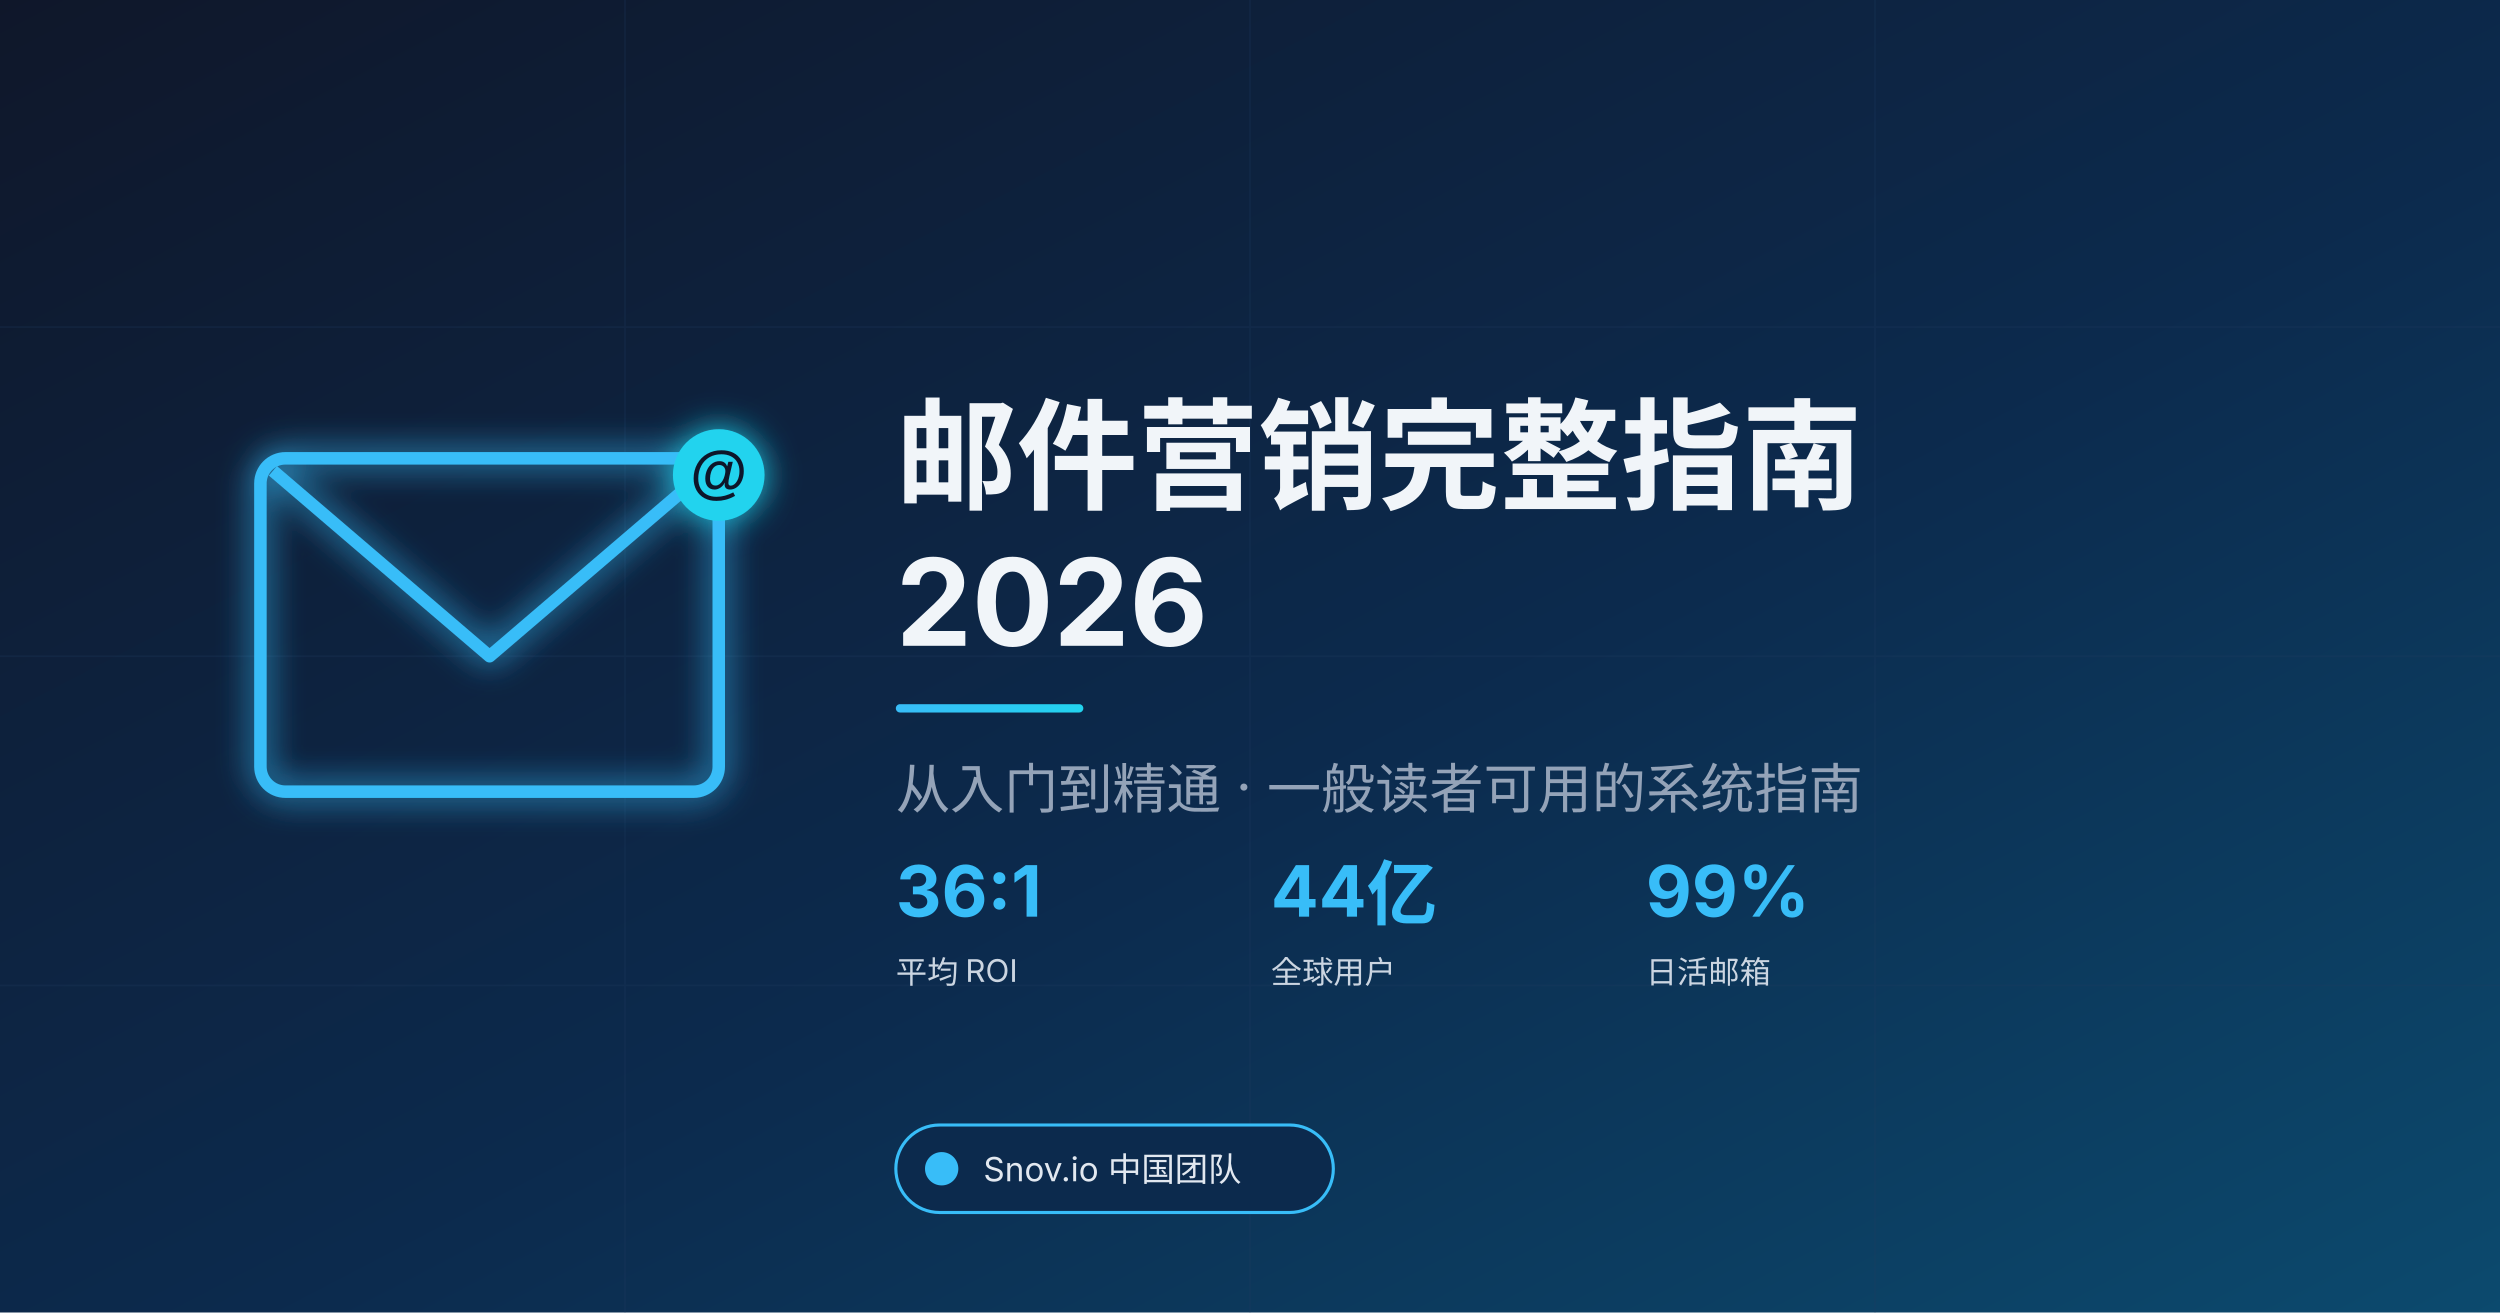
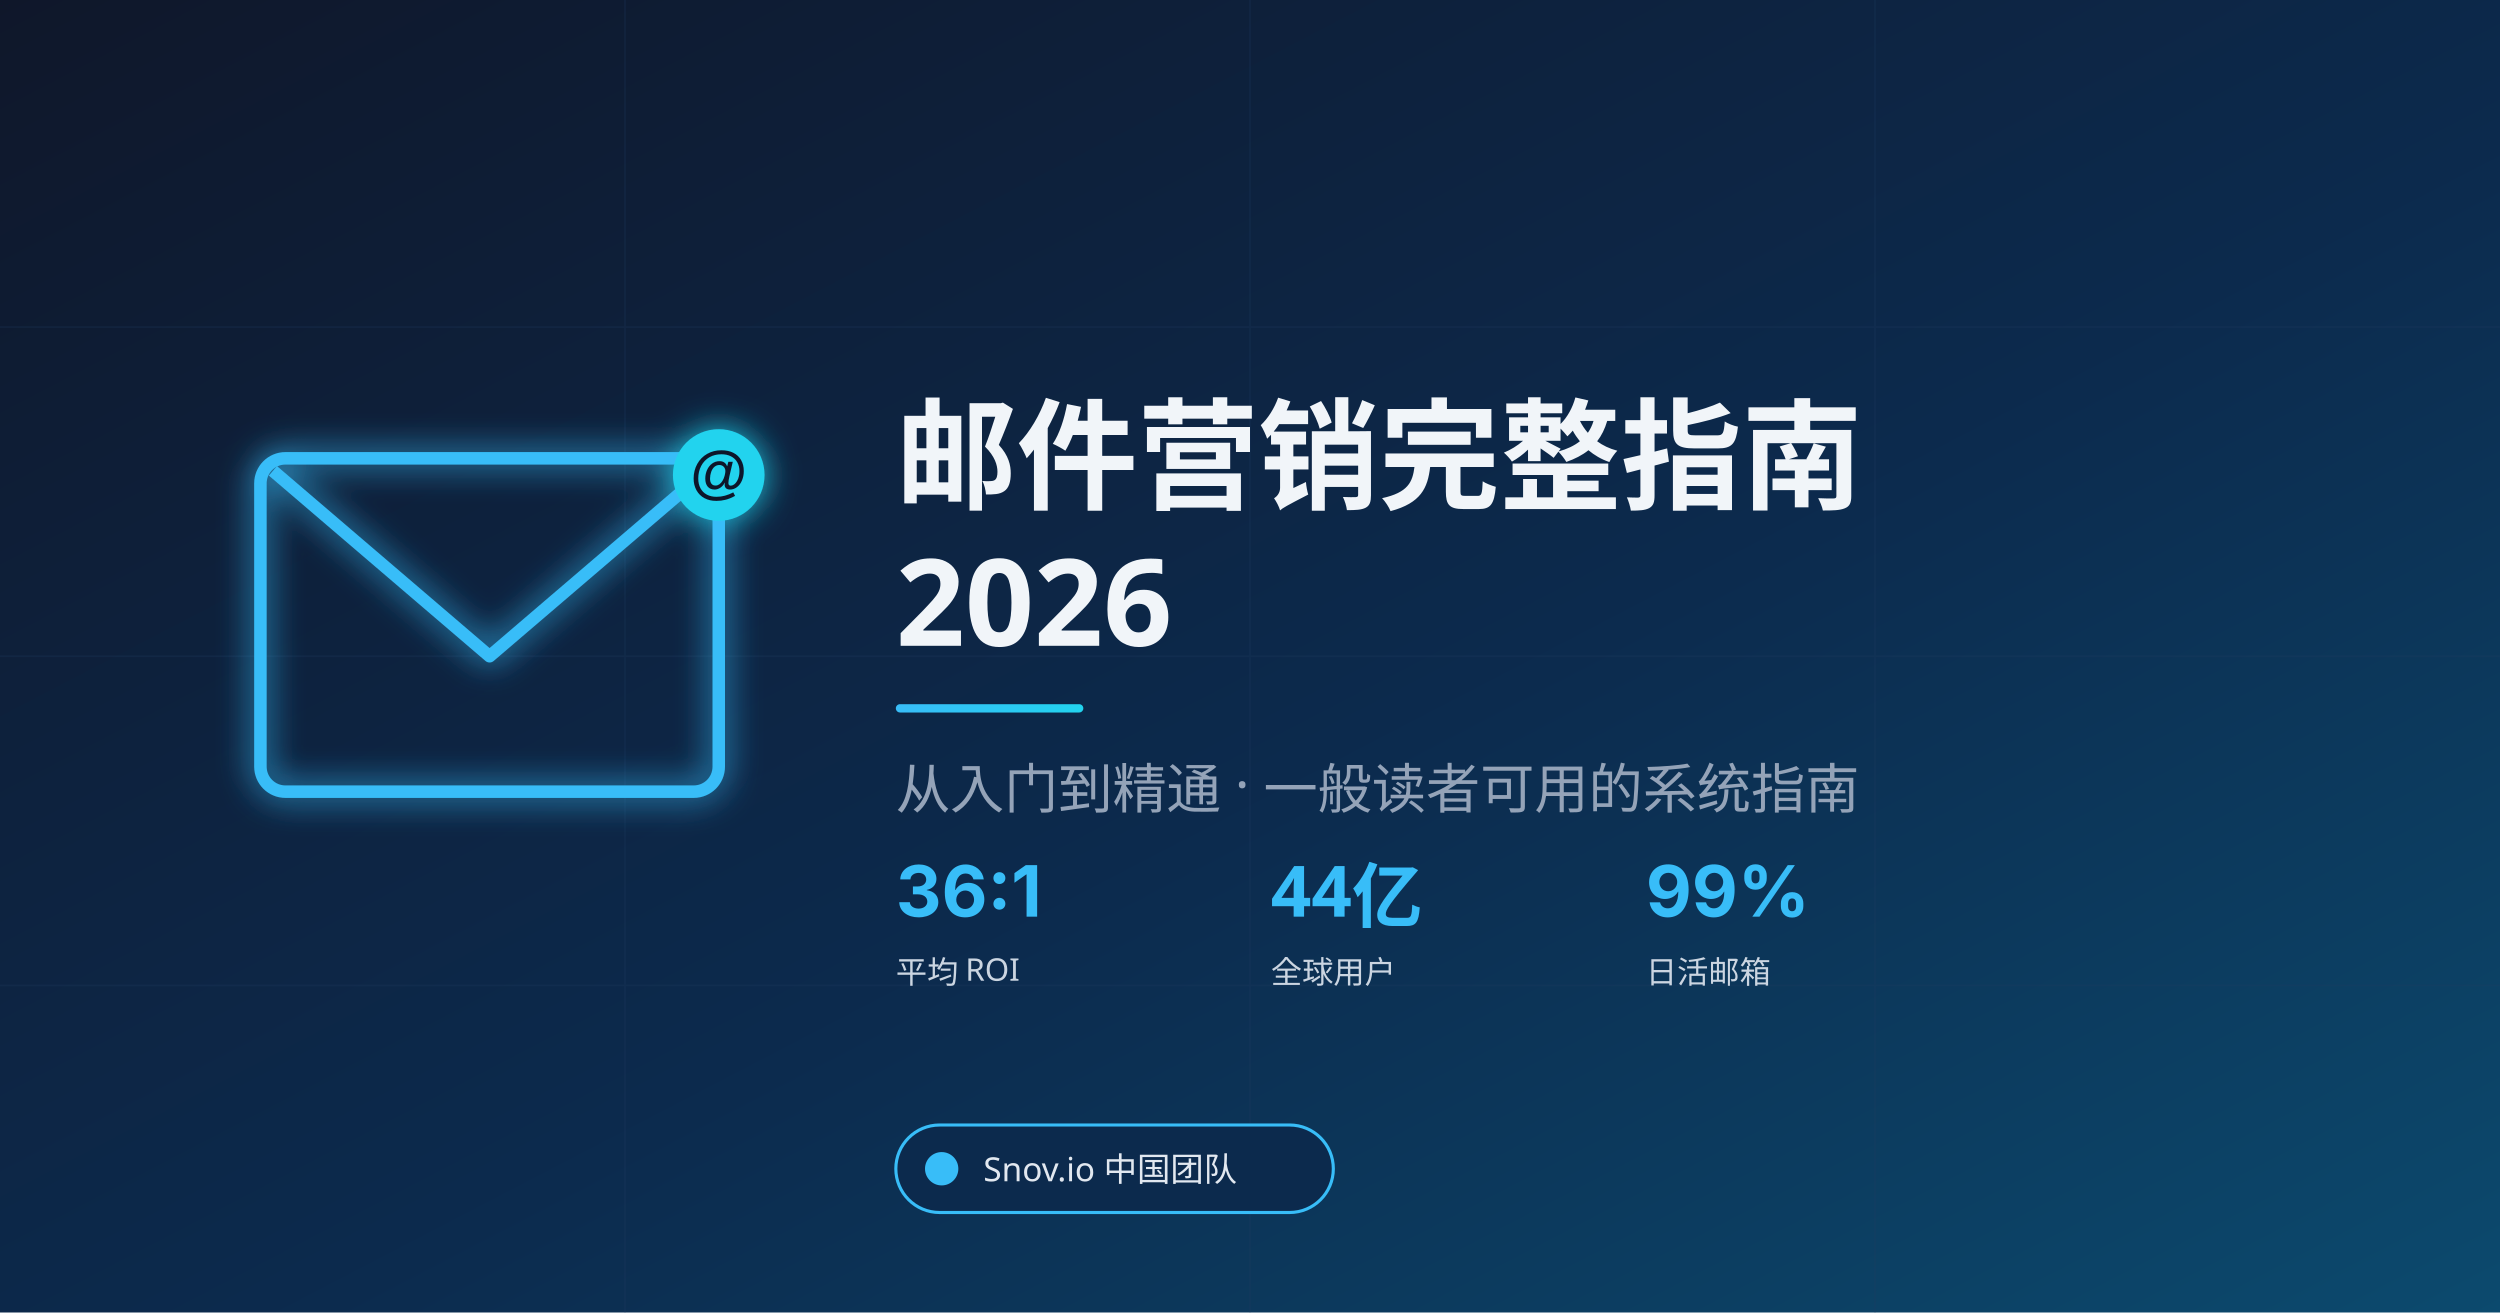
<svg xmlns="http://www.w3.org/2000/svg" viewBox="0 0 1200 630" width="1200" height="630">
  <defs>
    <linearGradient id="bg" x1="0" y1="0" x2="1" y2="1">
      <stop offset="0%" stop-color="#0f172a" />
      <stop offset="55%" stop-color="#0c2a4d" />
      <stop offset="100%" stop-color="#0c4a6e" />
    </linearGradient>
    <linearGradient id="accent" x1="0" y1="0" x2="1" y2="0">
      <stop offset="0%" stop-color="#38bdf8" />
      <stop offset="100%" stop-color="#22d3ee" />
    </linearGradient>
    <filter id="glow" x="-30%" y="-30%" width="160%" height="160%">
      <feGaussianBlur stdDeviation="8" result="blur" />
      <feMerge>
        <feMergeNode in="blur" />
        <feMergeNode in="SourceGraphic" />
      </feMerge>
    </filter>
  </defs>
  <rect width="1200" height="630" fill="url(#bg)" />
  <g stroke="#1e3a5f" stroke-width="0.8" opacity="0.25">
    <line x1="0" y1="157" x2="1200" y2="157" />
    <line x1="0" y1="315" x2="1200" y2="315" />
    <line x1="0" y1="473" x2="1200" y2="473" />
    <line x1="300" y1="0" x2="300" y2="630" />
    <line x1="600" y1="0" x2="600" y2="630" />
    <line x1="900" y1="0" x2="900" y2="630" />
  </g>
  <g transform="translate(125, 220)" filter="url(#glow)">
    <rect x="0" y="0" width="220" height="160" rx="12" fill="none" stroke="#38bdf8" stroke-width="6" />
    <path d="M 6 6 L 110 95 L 214 6" fill="none" stroke="#38bdf8" stroke-width="6" stroke-linejoin="round" />
    <circle cx="220" cy="8" r="22" fill="#22d3ee" />
    <text x="220" y="16" font-family="Arial, sans-serif" font-size="28" fill="#0f172a" text-anchor="middle" font-weight="bold">@</text>
  </g>
-   <text x="430" y="240" font-family="-apple-system, BlinkMacSystemFont, 'PingFang SC', 'Microsoft YaHei', sans-serif" font-size="58" fill="#f1f5f9" font-weight="700">邮件营销完整指南</text>
-   <text x="430" y="310" font-family="-apple-system, BlinkMacSystemFont, 'PingFang SC', 'Microsoft YaHei', sans-serif" font-size="58" fill="#f1f5f9" font-weight="700">2026</text>
+   <text x="430" y="240" font-family="'WenQuanYi Zen Hei', 'PingFang SC', 'Microsoft YaHei', sans-serif" font-size="58" fill="#f1f5f9" font-weight="700">邮件营销完整指南</text>
+   <text x="430" y="310" font-family="'WenQuanYi Zen Hei', 'PingFang SC', 'Microsoft YaHei', sans-serif" font-size="58" fill="#f1f5f9" font-weight="700">2026</text>
  <rect x="430" y="338" width="90" height="4" fill="url(#accent)" rx="2" />
-   <text x="430" y="388" font-family="-apple-system, 'PingFang SC', 'Microsoft YaHei', sans-serif" font-size="26" fill="#94a3b8" font-weight="400">从入门到精通 · 一般读者可用的系统指南</text>
+   <text x="430" y="388" font-family="'WenQuanYi Zen Hei', 'PingFang SC', 'Microsoft YaHei', sans-serif" font-size="26" fill="#94a3b8" font-weight="400">从入门到精通 · 一般读者可用的系统指南</text>
  <g transform="translate(430, 440)">
    <text font-family="-apple-system, sans-serif" font-size="34" fill="#38bdf8" font-weight="700">36:1</text>
-     <text y="32" font-family="-apple-system, 'PingFang SC', sans-serif" font-size="15" fill="#cbd5e1">平均 ROI</text>
-     <text x="180" font-family="-apple-system, sans-serif" font-size="34" fill="#38bdf8" font-weight="700">44亿</text>
-     <text x="180" y="32" font-family="-apple-system, 'PingFang SC', sans-serif" font-size="15" fill="#cbd5e1">全球用户</text>
+     <text y="32" font-family="'WenQuanYi Zen Hei', 'PingFang SC', sans-serif" font-size="15" fill="#cbd5e1">平均 ROI</text>
+     <text x="180" font-family="'WenQuanYi Zen Hei', sans-serif" font-size="34" fill="#38bdf8" font-weight="700">44亿</text>
+     <text x="180" y="32" font-family="'WenQuanYi Zen Hei', 'PingFang SC', sans-serif" font-size="15" fill="#cbd5e1">全球用户</text>
    <text x="360" font-family="-apple-system, sans-serif" font-size="34" fill="#38bdf8" font-weight="700">99%</text>
-     <text x="360" y="32" font-family="-apple-system, 'PingFang SC', sans-serif" font-size="15" fill="#cbd5e1">日活邮箱</text>
+     <text x="360" y="32" font-family="'WenQuanYi Zen Hei', 'PingFang SC', sans-serif" font-size="15" fill="#cbd5e1">日活邮箱</text>
  </g>
  <g transform="translate(430, 540)">
    <rect width="210" height="42" rx="21" fill="#0c2a4d" stroke="#38bdf8" stroke-width="1.5" />
    <circle cx="22" cy="21" r="8" fill="#38bdf8" />
-     <text x="42" y="27" font-family="-apple-system, 'PingFang SC', sans-serif" font-size="16" fill="#e2e8f0">Snov.io 中国团队</text>
+     <text x="42" y="27" font-family="'WenQuanYi Zen Hei', 'PingFang SC', sans-serif" font-size="16" fill="#e2e8f0">Snov.io 中国团队</text>
  </g>
</svg>
